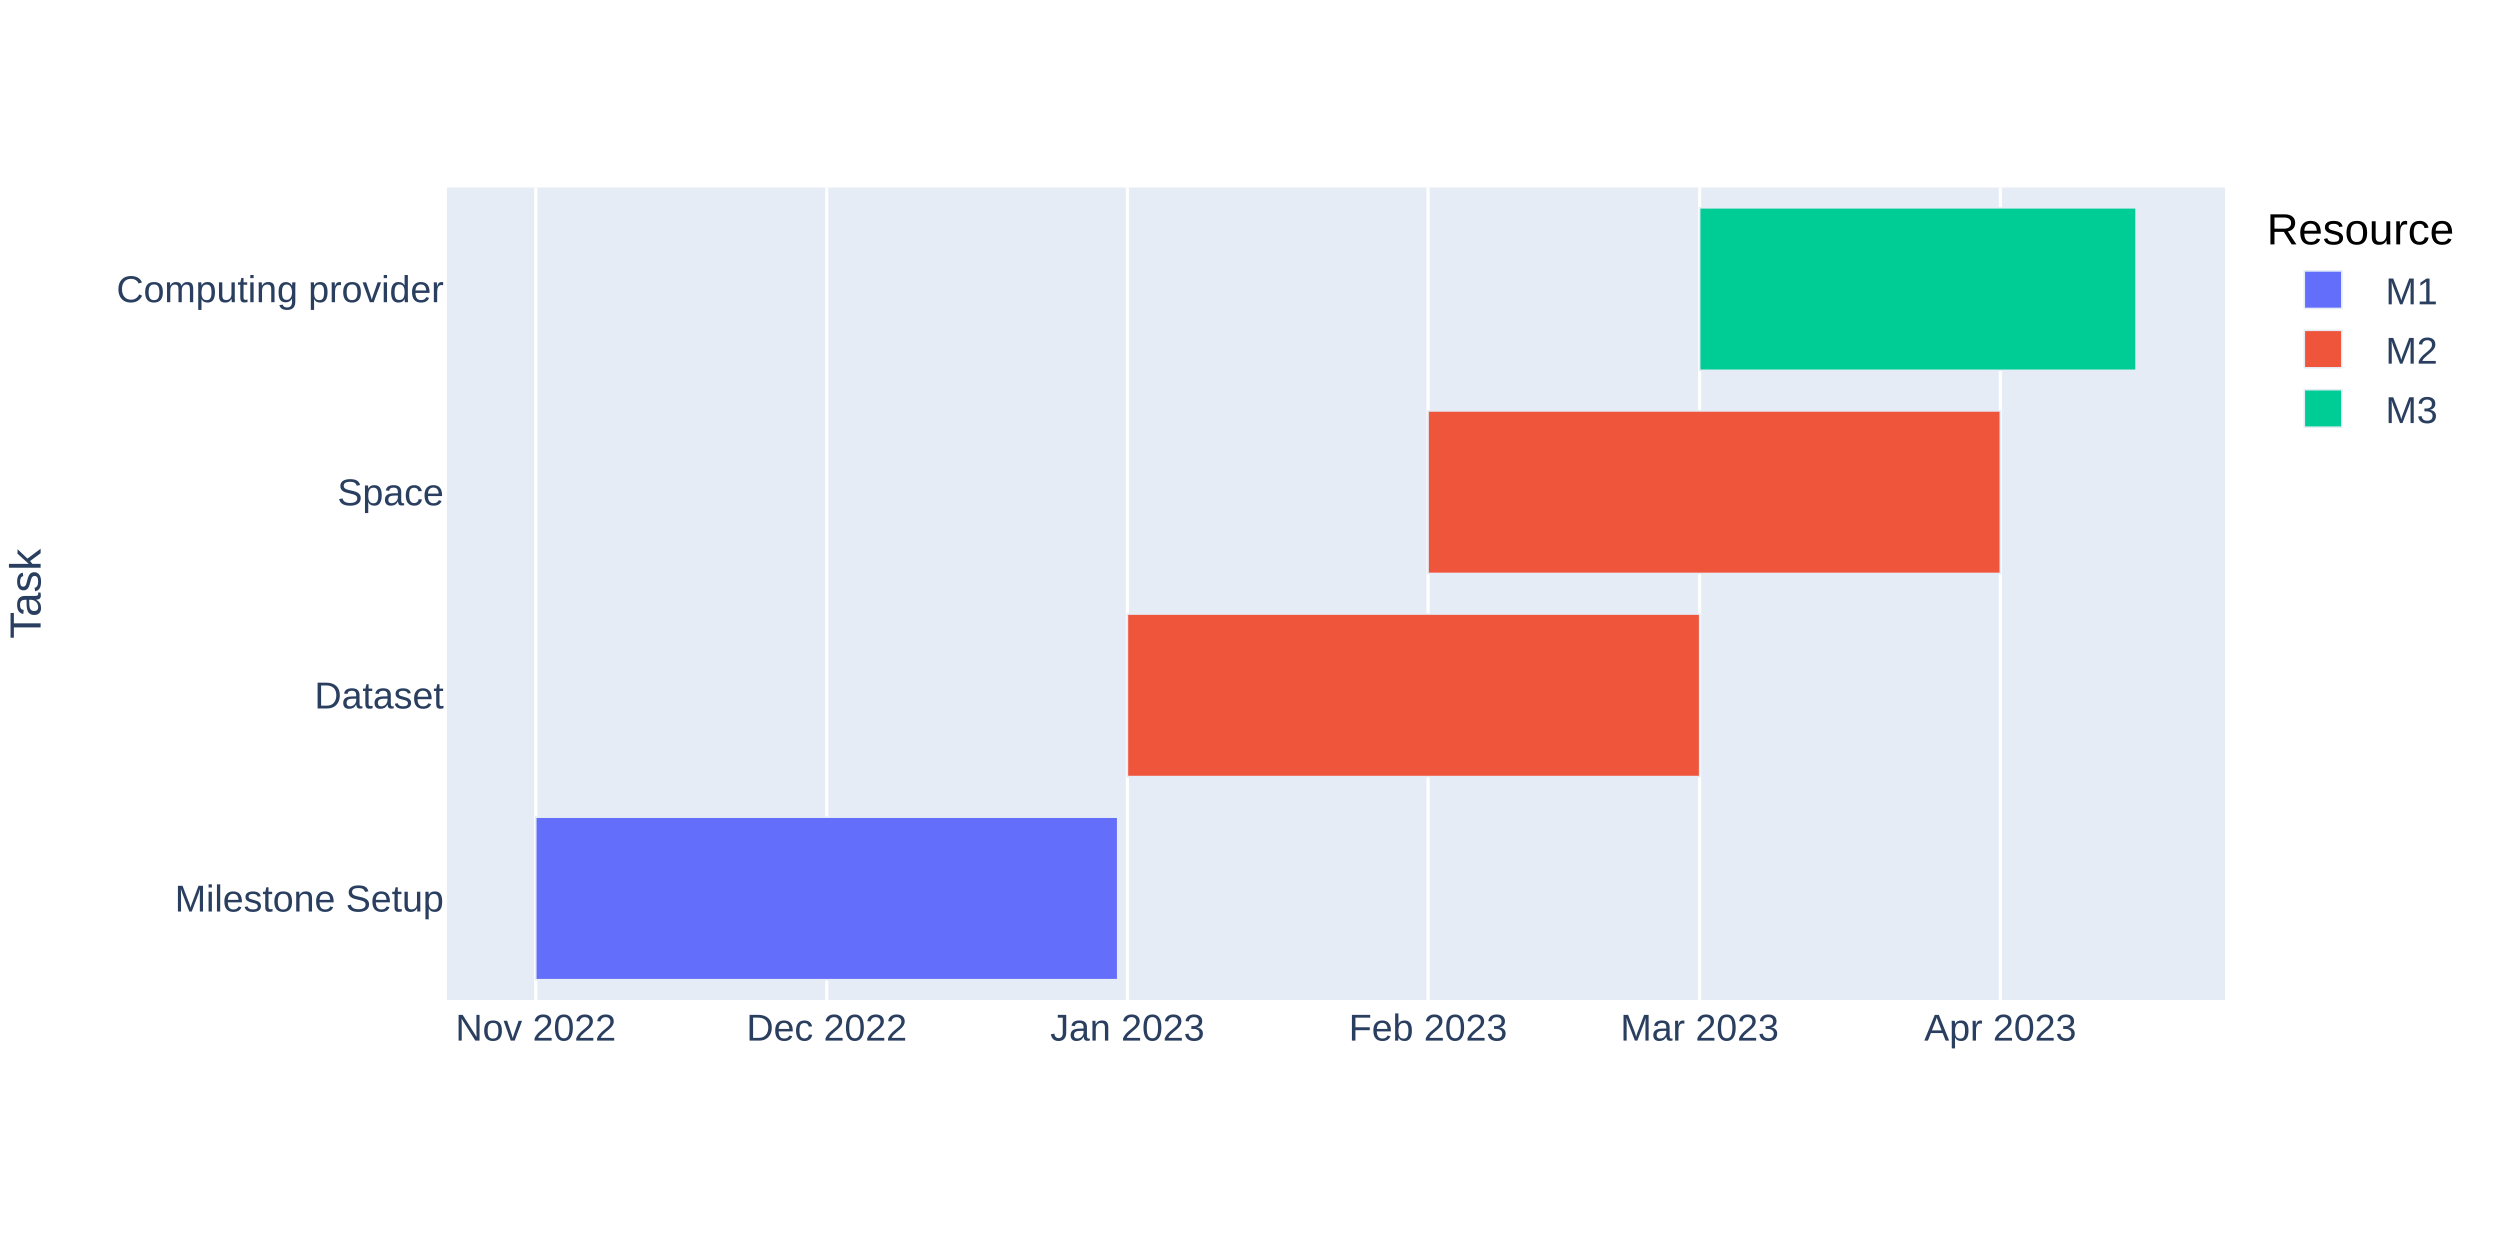
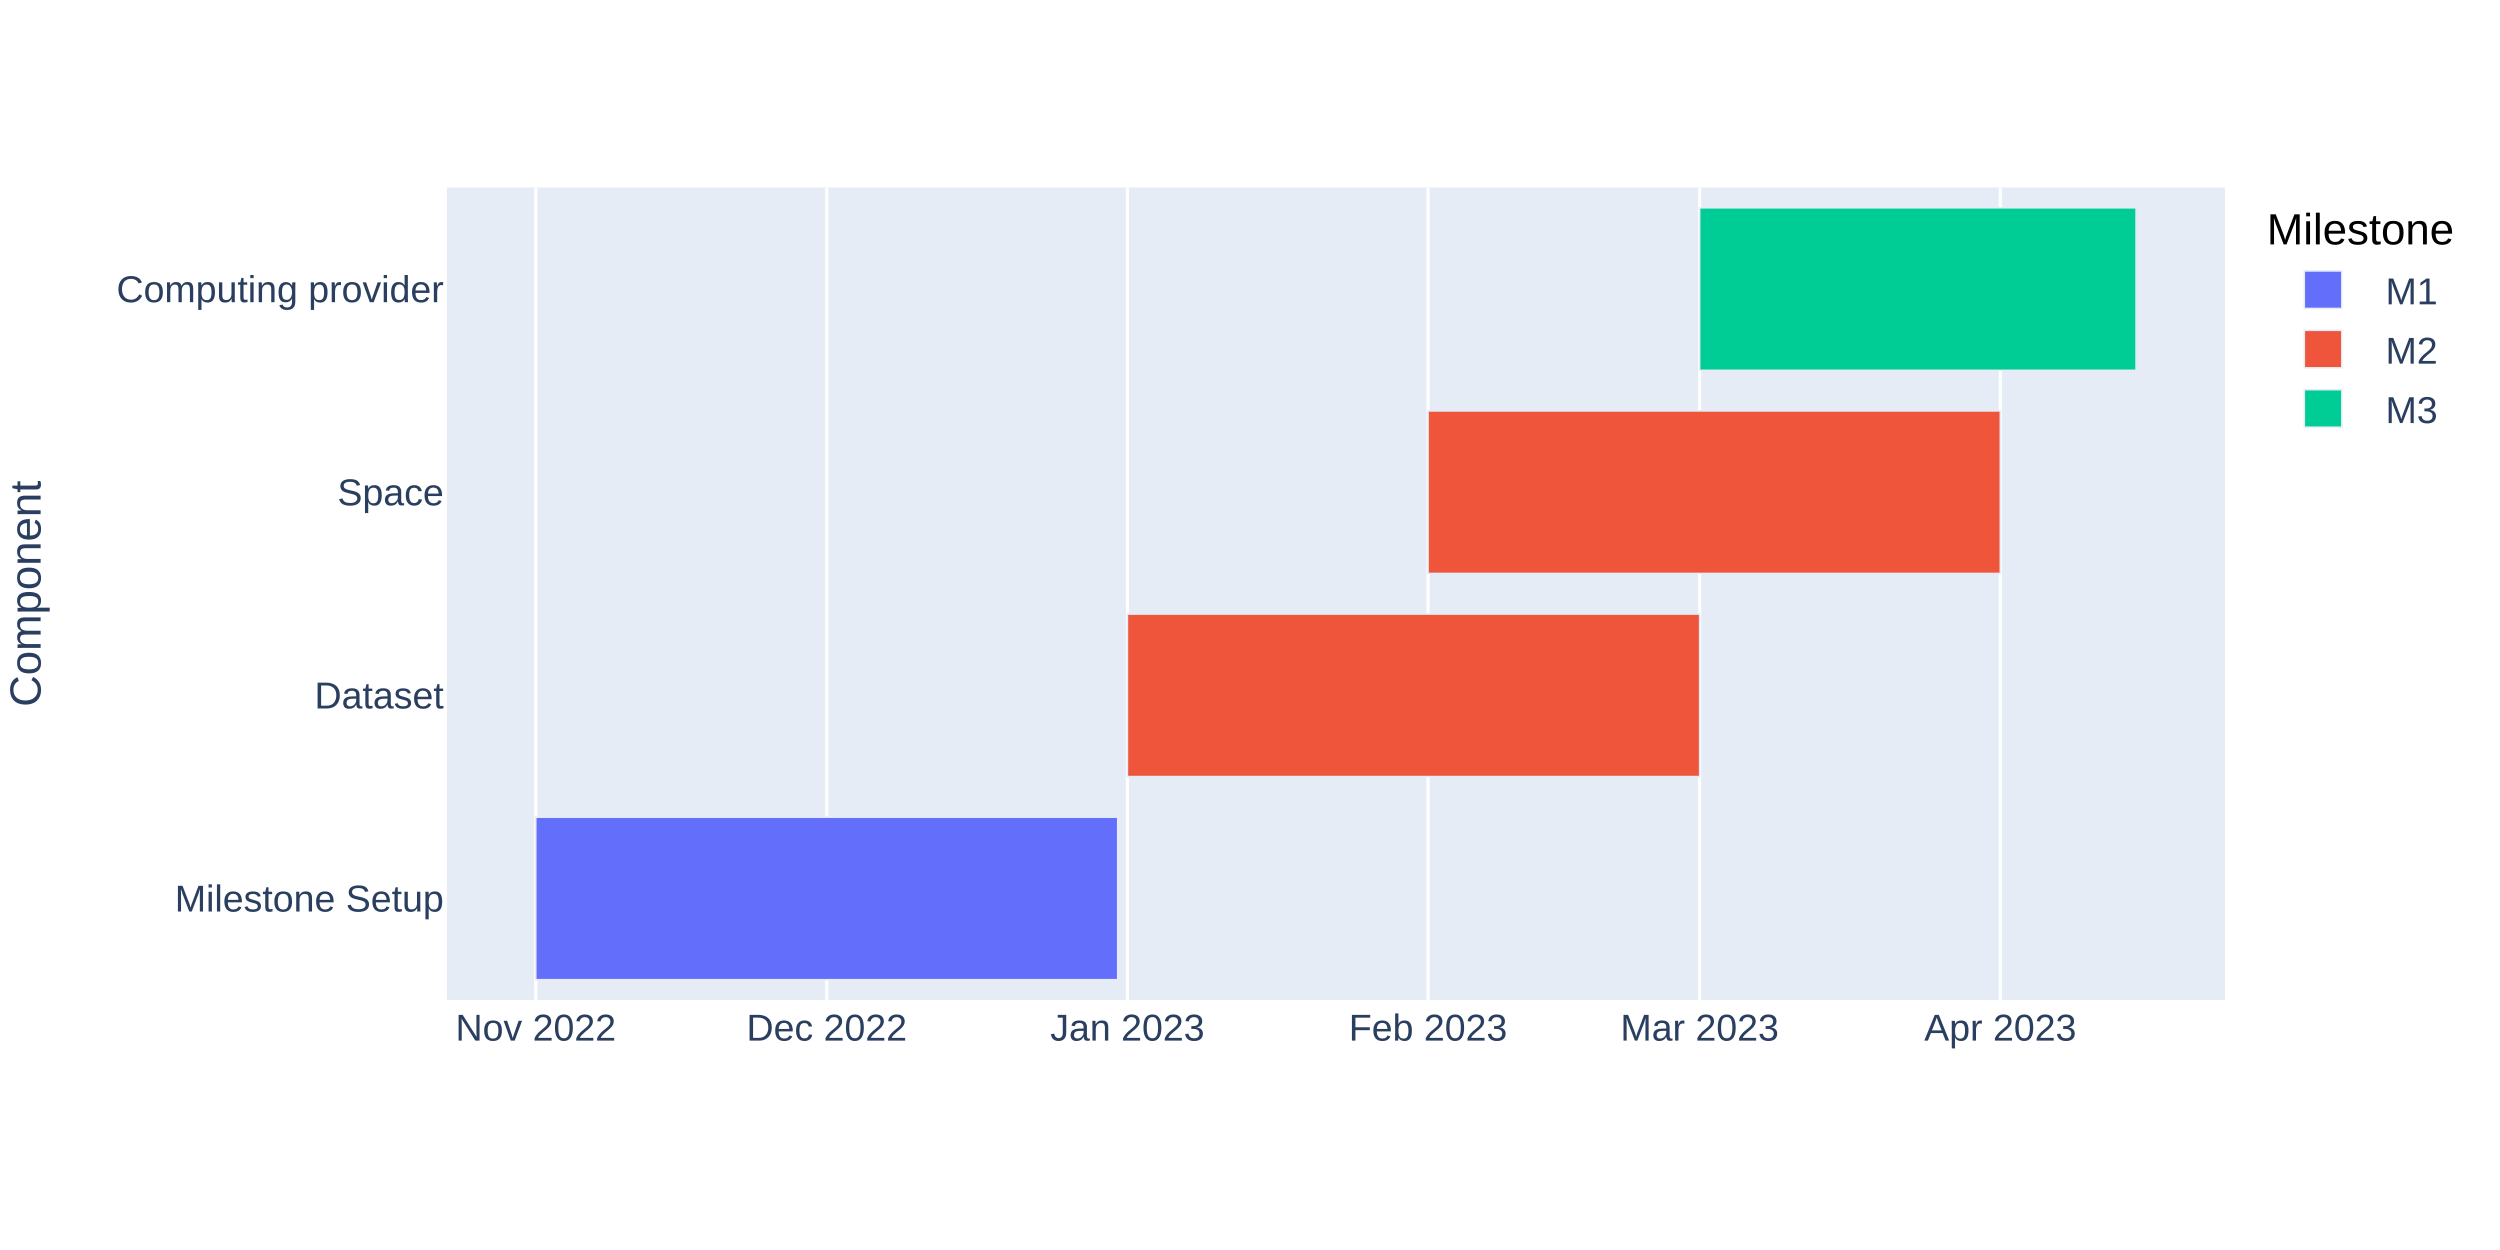
<svg xmlns="http://www.w3.org/2000/svg" class="main-svg" width="800" height="400" style="" viewBox="0 0 800 400">
  <rect x="0" y="0" width="800" height="400" style="fill: rgb(255, 255, 255); fill-opacity: 1;" />
-   <defs id="defs-9203a6">
+   <defs id="defs-f05312">
    <g class="clips">
-       <clipPath id="clip9203a6xyplot" class="plotclip">
+       <clipPath id="clipf05312xyplot" class="plotclip">
        <rect width="569" height="260" />
      </clipPath>
-       <clipPath class="axesclip" id="clip9203a6x">
+       <clipPath class="axesclip" id="clipf05312x">
        <rect x="143" y="0" width="569" height="400" />
      </clipPath>
-       <clipPath class="axesclip" id="clip9203a6y">
+       <clipPath class="axesclip" id="clipf05312y">
        <rect x="0" y="60" width="800" height="260" />
      </clipPath>
-       <clipPath class="axesclip" id="clip9203a6xy">
+       <clipPath class="axesclip" id="clipf05312xy">
        <rect x="143" y="60" width="569" height="260" />
      </clipPath>
    </g>
    <g class="gradients" />
    <g class="patterns" />
  </defs>
  <g class="bglayer">
    <rect class="bg" x="143" y="60" width="569" height="260" style="fill: rgb(229, 236, 246); fill-opacity: 1; stroke-width: 0;" />
  </g>
  <g class="layer-below">
    <g class="imagelayer" />
    <g class="shapelayer" />
  </g>
  <g class="cartesianlayer">
    <g class="subplot xy">
      <g class="layer-subplot">
        <g class="shapelayer" />
        <g class="imagelayer" />
      </g>
      <g class="minor-gridlayer">
        <g class="x" />
        <g class="y" />
      </g>
      <g class="gridlayer">
        <g class="x">
          <path class="xgrid crisp" transform="translate(171.45,0)" d="M0,60v260" style="stroke: rgb(255, 255, 255); stroke-opacity: 1; stroke-width: 1px;" />
          <path class="xgrid crisp" transform="translate(264.56,0)" d="M0,60v260" style="stroke: rgb(255, 255, 255); stroke-opacity: 1; stroke-width: 1px;" />
          <path class="xgrid crisp" transform="translate(360.77,0)" d="M0,60v260" style="stroke: rgb(255, 255, 255); stroke-opacity: 1; stroke-width: 1px;" />
          <path class="xgrid crisp" transform="translate(456.98,0)" d="M0,60v260" style="stroke: rgb(255, 255, 255); stroke-opacity: 1; stroke-width: 1px;" />
          <path class="xgrid crisp" transform="translate(543.89,0)" d="M0,60v260" style="stroke: rgb(255, 255, 255); stroke-opacity: 1; stroke-width: 1px;" />
          <path class="xgrid crisp" transform="translate(640.1,0)" d="M0,60v260" style="stroke: rgb(255, 255, 255); stroke-opacity: 1; stroke-width: 1px;" />
        </g>
        <g class="y" />
      </g>
      <g class="zerolinelayer" />
      <path class="xlines-below" />
      <path class="ylines-below" />
      <g class="overlines-below" />
      <g class="xaxislayer-below" />
      <g class="yaxislayer-below" />
      <g class="overaxes-below" />
-       <g class="plot" transform="translate(143,60)" clip-path="url(#clip9203a6xyplot)">
+       <g class="plot" transform="translate(143,60)" clip-path="url(#clipf05312xyplot)">
        <g class="barlayer mlayer">
          <g class="trace bars" style="opacity: 1;">
            <g class="points">
              <g class="point">
                <path d="M28.45,253.5V201.5H214.67V253.5Z" style="vector-effect: none; opacity: 1; stroke-width: 0.5px; fill: rgb(99, 110, 250); fill-opacity: 1; stroke: rgb(229, 236, 246); stroke-opacity: 1;" />
              </g>
            </g>
          </g>
          <g class="trace bars" style="opacity: 1;">
            <g class="points">
              <g class="point">
                <path d="M217.77,188.5V136.5H400.89V188.5Z" style="vector-effect: none; opacity: 1; stroke-width: 0.5px; fill: rgb(239, 85, 59); fill-opacity: 1; stroke: rgb(229, 236, 246); stroke-opacity: 1;" />
              </g>
              <g class="point">
                <path d="M313.98,123.5V71.5H497.1V123.5Z" style="vector-effect: none; opacity: 1; stroke-width: 0.5px; fill: rgb(239, 85, 59); fill-opacity: 1; stroke: rgb(229, 236, 246); stroke-opacity: 1;" />
              </g>
            </g>
          </g>
          <g class="trace bars" style="opacity: 1;">
            <g class="points">
              <g class="point">
                <path d="M400.89,58.5V6.5H540.55V58.5Z" style="vector-effect: none; opacity: 1; stroke-width: 0.5px; fill: rgb(0, 204, 150); fill-opacity: 1; stroke: rgb(229, 236, 246); stroke-opacity: 1;" />
              </g>
            </g>
          </g>
        </g>
      </g>
      <g class="overplot" />
      <path class="xlines-above crisp" d="M0,0" style="fill: none;" />
      <path class="ylines-above crisp" d="M0,0" style="fill: none;" />
      <g class="overlines-above" />
      <g class="xaxislayer-above">
        <g class="xtick">
          <text text-anchor="middle" x="0" y="333" transform="translate(171.45,0)" style="font-family: Arial; font-size: 12px; fill: rgb(42, 63, 95); fill-opacity: 1; white-space: pre; opacity: 1;">Nov 2022</text>
        </g>
        <g class="xtick">
          <text text-anchor="middle" x="0" y="333" style="font-family: Arial; font-size: 12px; fill: rgb(42, 63, 95); fill-opacity: 1; white-space: pre; opacity: 1;" transform="translate(264.56,0)">Dec 2022</text>
        </g>
        <g class="xtick">
          <text text-anchor="middle" x="0" y="333" style="font-family: Arial; font-size: 12px; fill: rgb(42, 63, 95); fill-opacity: 1; white-space: pre; opacity: 1;" transform="translate(360.77,0)">Jan 2023</text>
        </g>
        <g class="xtick">
          <text text-anchor="middle" x="0" y="333" style="font-family: Arial; font-size: 12px; fill: rgb(42, 63, 95); fill-opacity: 1; white-space: pre; opacity: 1;" transform="translate(456.98,0)">Feb 2023</text>
        </g>
        <g class="xtick">
          <text text-anchor="middle" x="0" y="333" style="font-family: Arial; font-size: 12px; fill: rgb(42, 63, 95); fill-opacity: 1; white-space: pre; opacity: 1;" transform="translate(543.89,0)">Mar 2023</text>
        </g>
        <g class="xtick">
          <text text-anchor="middle" x="0" y="333" style="font-family: Arial; font-size: 12px; fill: rgb(42, 63, 95); fill-opacity: 1; white-space: pre; opacity: 1;" transform="translate(640.1,0)">Apr 2023</text>
        </g>
      </g>
      <g class="yaxislayer-above">
        <g class="ytick">
          <text text-anchor="end" x="142" y="4.2" transform="translate(0,287.5)" style="font-family: Arial; font-size: 12px; fill: rgb(42, 63, 95); fill-opacity: 1; white-space: pre; opacity: 1;">Milestone Setup</text>
        </g>
        <g class="ytick">
          <text text-anchor="end" x="142" y="4.2" transform="translate(0,222.5)" style="font-family: Arial; font-size: 12px; fill: rgb(42, 63, 95); fill-opacity: 1; white-space: pre; opacity: 1;">Dataset</text>
        </g>
        <g class="ytick">
          <text text-anchor="end" x="142" y="4.2" transform="translate(0,157.5)" style="font-family: Arial; font-size: 12px; fill: rgb(42, 63, 95); fill-opacity: 1; white-space: pre; opacity: 1;">Space</text>
        </g>
        <g class="ytick">
          <text text-anchor="end" x="142" y="4.2" transform="translate(0,92.5)" style="font-family: Arial; font-size: 12px; fill: rgb(42, 63, 95); fill-opacity: 1; white-space: pre; opacity: 1;">Computing provider</text>
        </g>
      </g>
      <g class="overaxes-above" />
    </g>
  </g>
  <g class="polarlayer" />
  <g class="smithlayer" />
  <g class="ternarylayer" />
  <g class="geolayer" />
  <g class="funnelarealayer" />
  <g class="pielayer" />
  <g class="iciclelayer" />
  <g class="treemaplayer" />
  <g class="sunburstlayer" />
  <g class="glimages" />
-   <defs id="topdefs-9203a6">
+   <defs id="topdefs-f05312">
    <g class="clips" />
-     <clipPath id="legend9203a6">
+     <clipPath id="legendf05312">
      <rect width="65" height="86" x="0" y="0" />
    </clipPath>
  </defs>
  <g class="layer-above">
    <g class="imagelayer" />
    <g class="shapelayer" />
  </g>
  <g class="infolayer">
    <g class="legend" pointer-events="all" transform="translate(723.38,60)">
      <rect class="bg" shape-rendering="crispEdges" style="stroke: rgb(68, 68, 68); stroke-opacity: 1; fill: rgb(255, 255, 255); fill-opacity: 1; stroke-width: 0px;" width="65" height="86" x="0" y="0" />
-       <g class="scrollbox" transform="" clip-path="url(#legend9203a6)">
-         <text class="legendtitletext" text-anchor="start" x="2" y="18.2" style="font-family: Arial; font-size: 14px; fill: rgb(0, 0, 0); fill-opacity: 1; white-space: pre;">Resource</text>
+       <g class="scrollbox" transform="" clip-path="url(#legendf05312)">
+         <text class="legendtitletext" text-anchor="start" x="2" y="18.2" style="font-family: Arial; font-size: 14px; fill: rgb(0, 0, 0); fill-opacity: 1; white-space: pre;">Milestone</text>
        <g class="groups" transform="">
          <g class="traces" transform="translate(0,32.7)" style="opacity: 1;">
            <text class="legendtext" text-anchor="start" x="40" y="4.68" style="font-family: Arial; font-size: 12px; fill: rgb(42, 63, 95); fill-opacity: 1; white-space: pre;">M1</text>
            <g class="layers" style="opacity: 1;">
              <g class="legendfill" />
              <g class="legendlines" />
              <g class="legendsymbols">
                <g class="legendpoints">
                  <path class="legendundefined" d="M6,6H-6V-6H6Z" transform="translate(20,0)" style="stroke-width: 0.5px; fill: rgb(99, 110, 250); fill-opacity: 1; stroke: rgb(229, 236, 246); stroke-opacity: 1;" />
                </g>
              </g>
            </g>
            <rect class="legendtoggle" x="0" y="-9.5" width="57" height="19" style="fill: rgb(0, 0, 0); fill-opacity: 0;" />
          </g>
        </g>
        <g class="groups" transform="">
          <g class="traces" transform="translate(0,51.7)" style="opacity: 1;">
            <text class="legendtext" text-anchor="start" x="40" y="4.68" style="font-family: Arial; font-size: 12px; fill: rgb(42, 63, 95); fill-opacity: 1; white-space: pre;">M2</text>
            <g class="layers" style="opacity: 1;">
              <g class="legendfill" />
              <g class="legendlines" />
              <g class="legendsymbols">
                <g class="legendpoints">
                  <path class="legendundefined" d="M6,6H-6V-6H6Z" transform="translate(20,0)" style="stroke-width: 0.5px; fill: rgb(239, 85, 59); fill-opacity: 1; stroke: rgb(229, 236, 246); stroke-opacity: 1;" />
                </g>
              </g>
            </g>
            <rect class="legendtoggle" x="0" y="-9.5" width="57" height="19" style="fill: rgb(0, 0, 0); fill-opacity: 0;" />
          </g>
        </g>
        <g class="groups" transform="">
          <g class="traces" transform="translate(0,70.7)" style="opacity: 1;">
            <text class="legendtext" text-anchor="start" x="40" y="4.68" style="font-family: Arial; font-size: 12px; fill: rgb(42, 63, 95); fill-opacity: 1; white-space: pre;">M3</text>
            <g class="layers" style="opacity: 1;">
              <g class="legendfill" />
              <g class="legendlines" />
              <g class="legendsymbols">
                <g class="legendpoints">
                  <path class="legendundefined" d="M6,6H-6V-6H6Z" transform="translate(20,0)" style="stroke-width: 0.5px; fill: rgb(0, 204, 150); fill-opacity: 1; stroke: rgb(229, 236, 246); stroke-opacity: 1;" />
                </g>
              </g>
            </g>
            <rect class="legendtoggle" x="0" y="-9.5" width="57" height="19" style="fill: rgb(0, 0, 0); fill-opacity: 0;" />
          </g>
        </g>
      </g>
      <rect class="scrollbar" rx="20" ry="3" width="0" height="0" style="fill: rgb(128, 139, 164); fill-opacity: 1;" x="0" y="0" />
    </g>
    <g class="g-gtitle" />
    <g class="g-xtitle" />
    <g class="g-ytitle" transform="translate(0.01855469,0)">
-       <text class="ytitle" transform="rotate(-90,12.98125,190)" x="12.981" y="190" text-anchor="middle" style="font-family: Arial; font-size: 14px; fill: rgb(42, 63, 95); opacity: 1; font-weight: normal; white-space: pre;">Task</text>
+       <text class="ytitle" transform="rotate(-90,12.98125,190)" x="12.981" y="190" text-anchor="middle" style="font-family: Arial; font-size: 14px; fill: rgb(42, 63, 95); opacity: 1; font-weight: normal; white-space: pre;">Component</text>
    </g>
  </g>
</svg>
